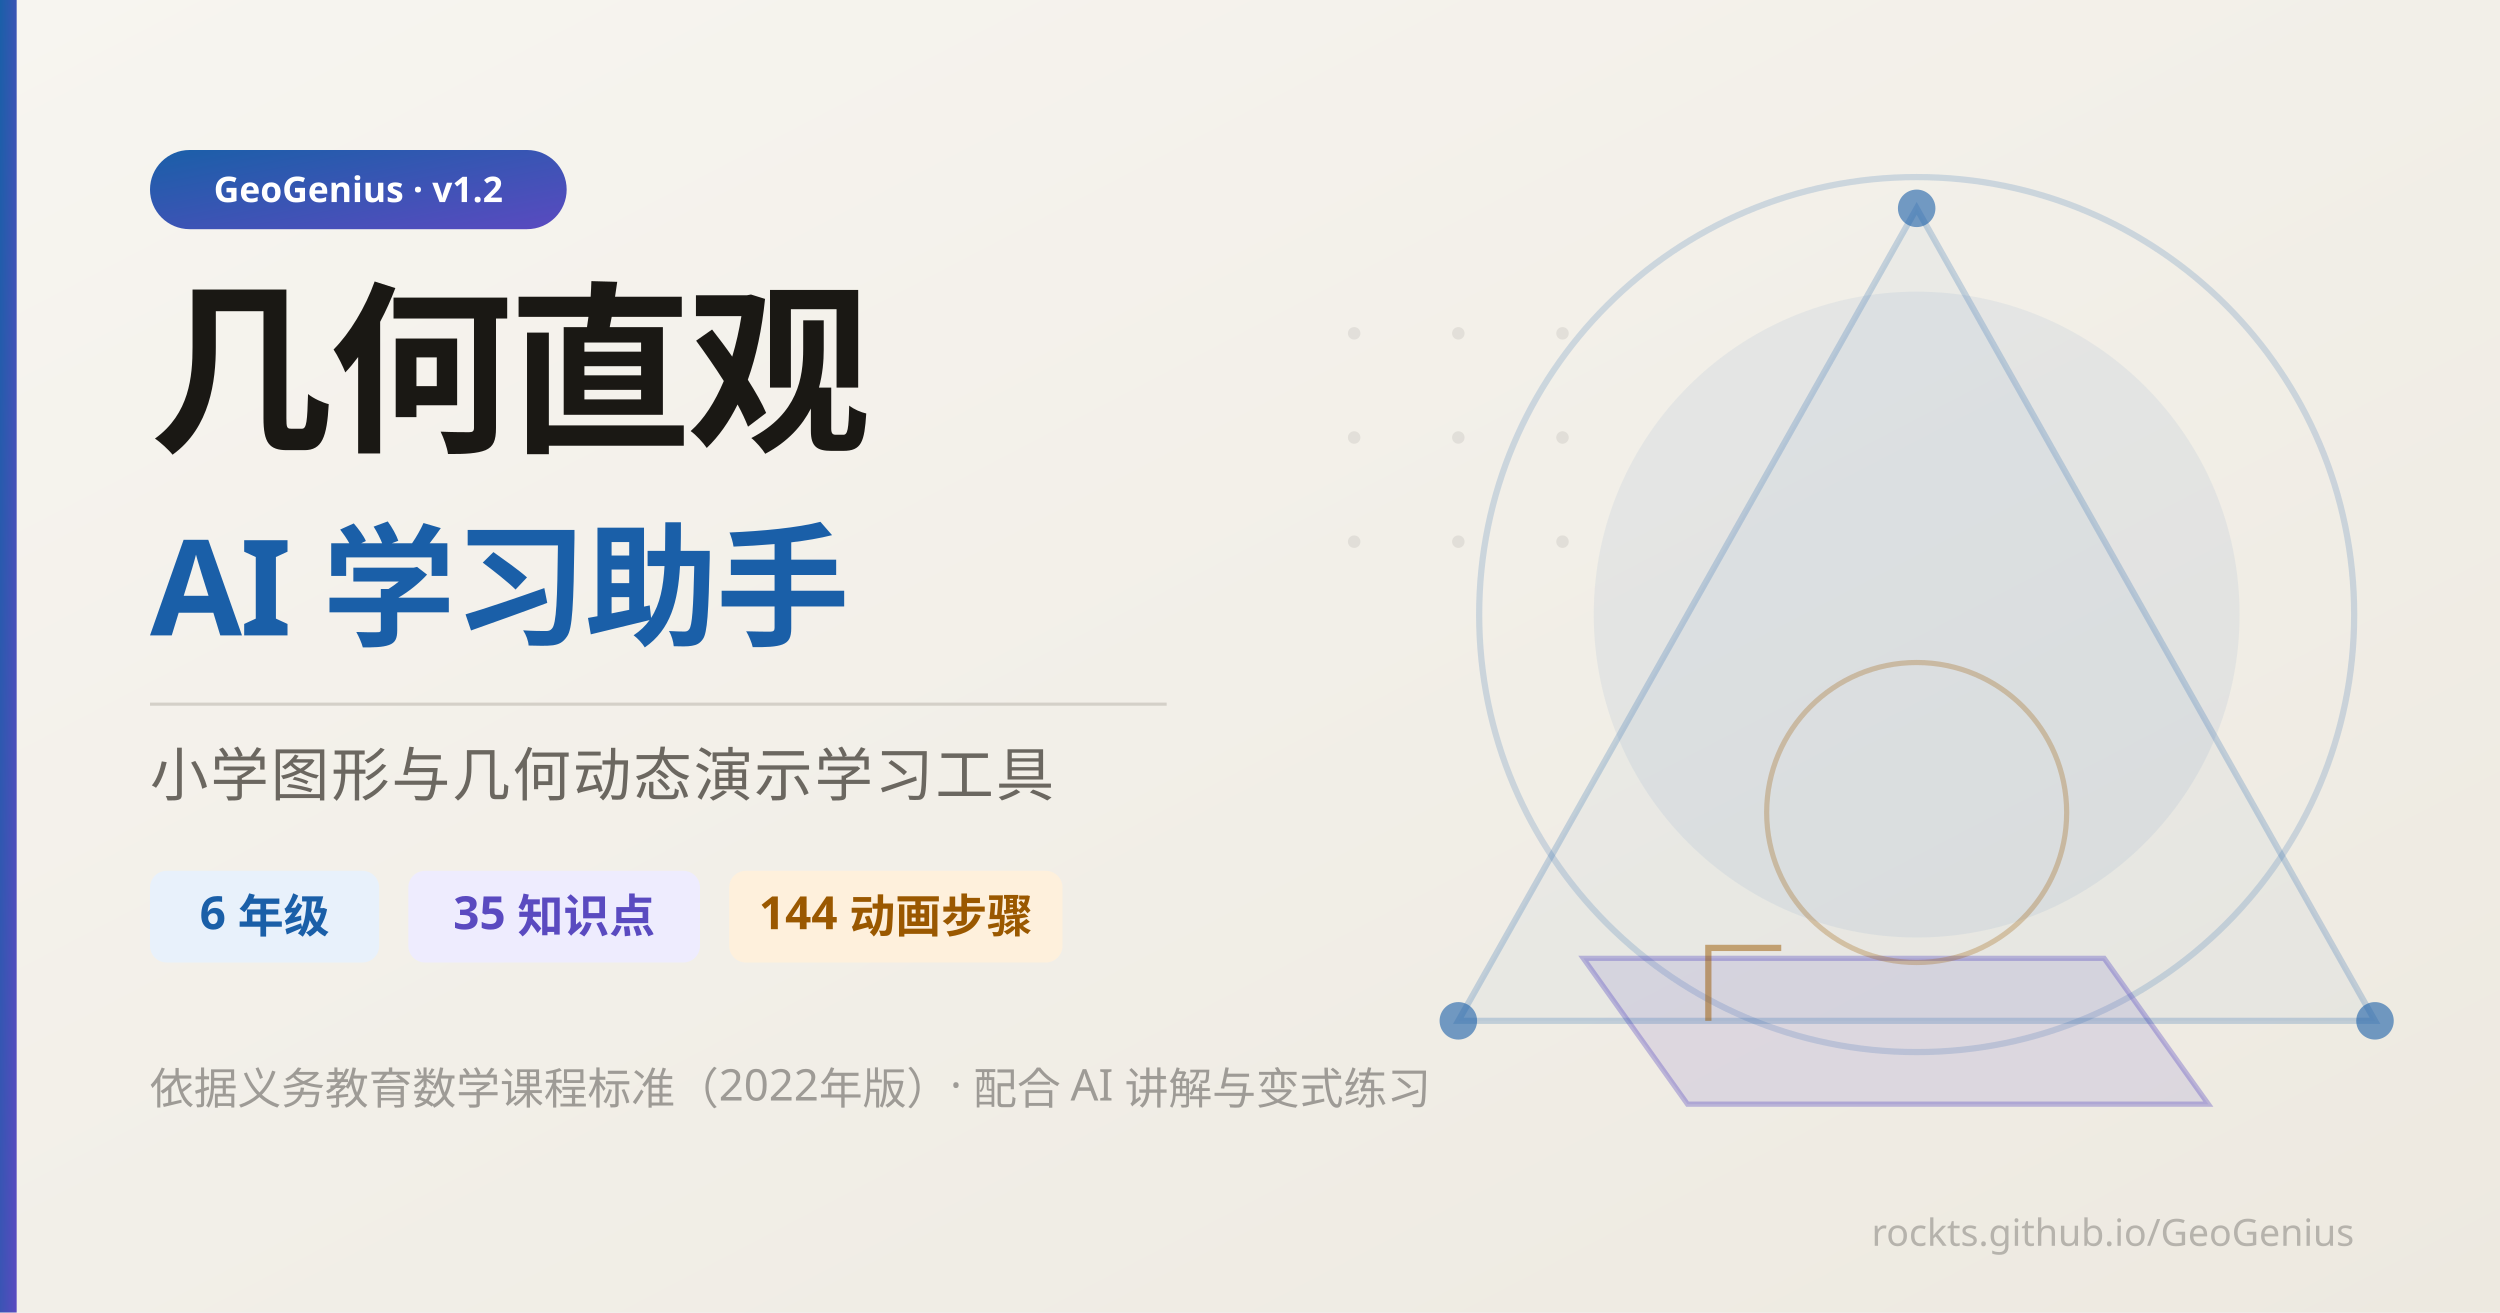
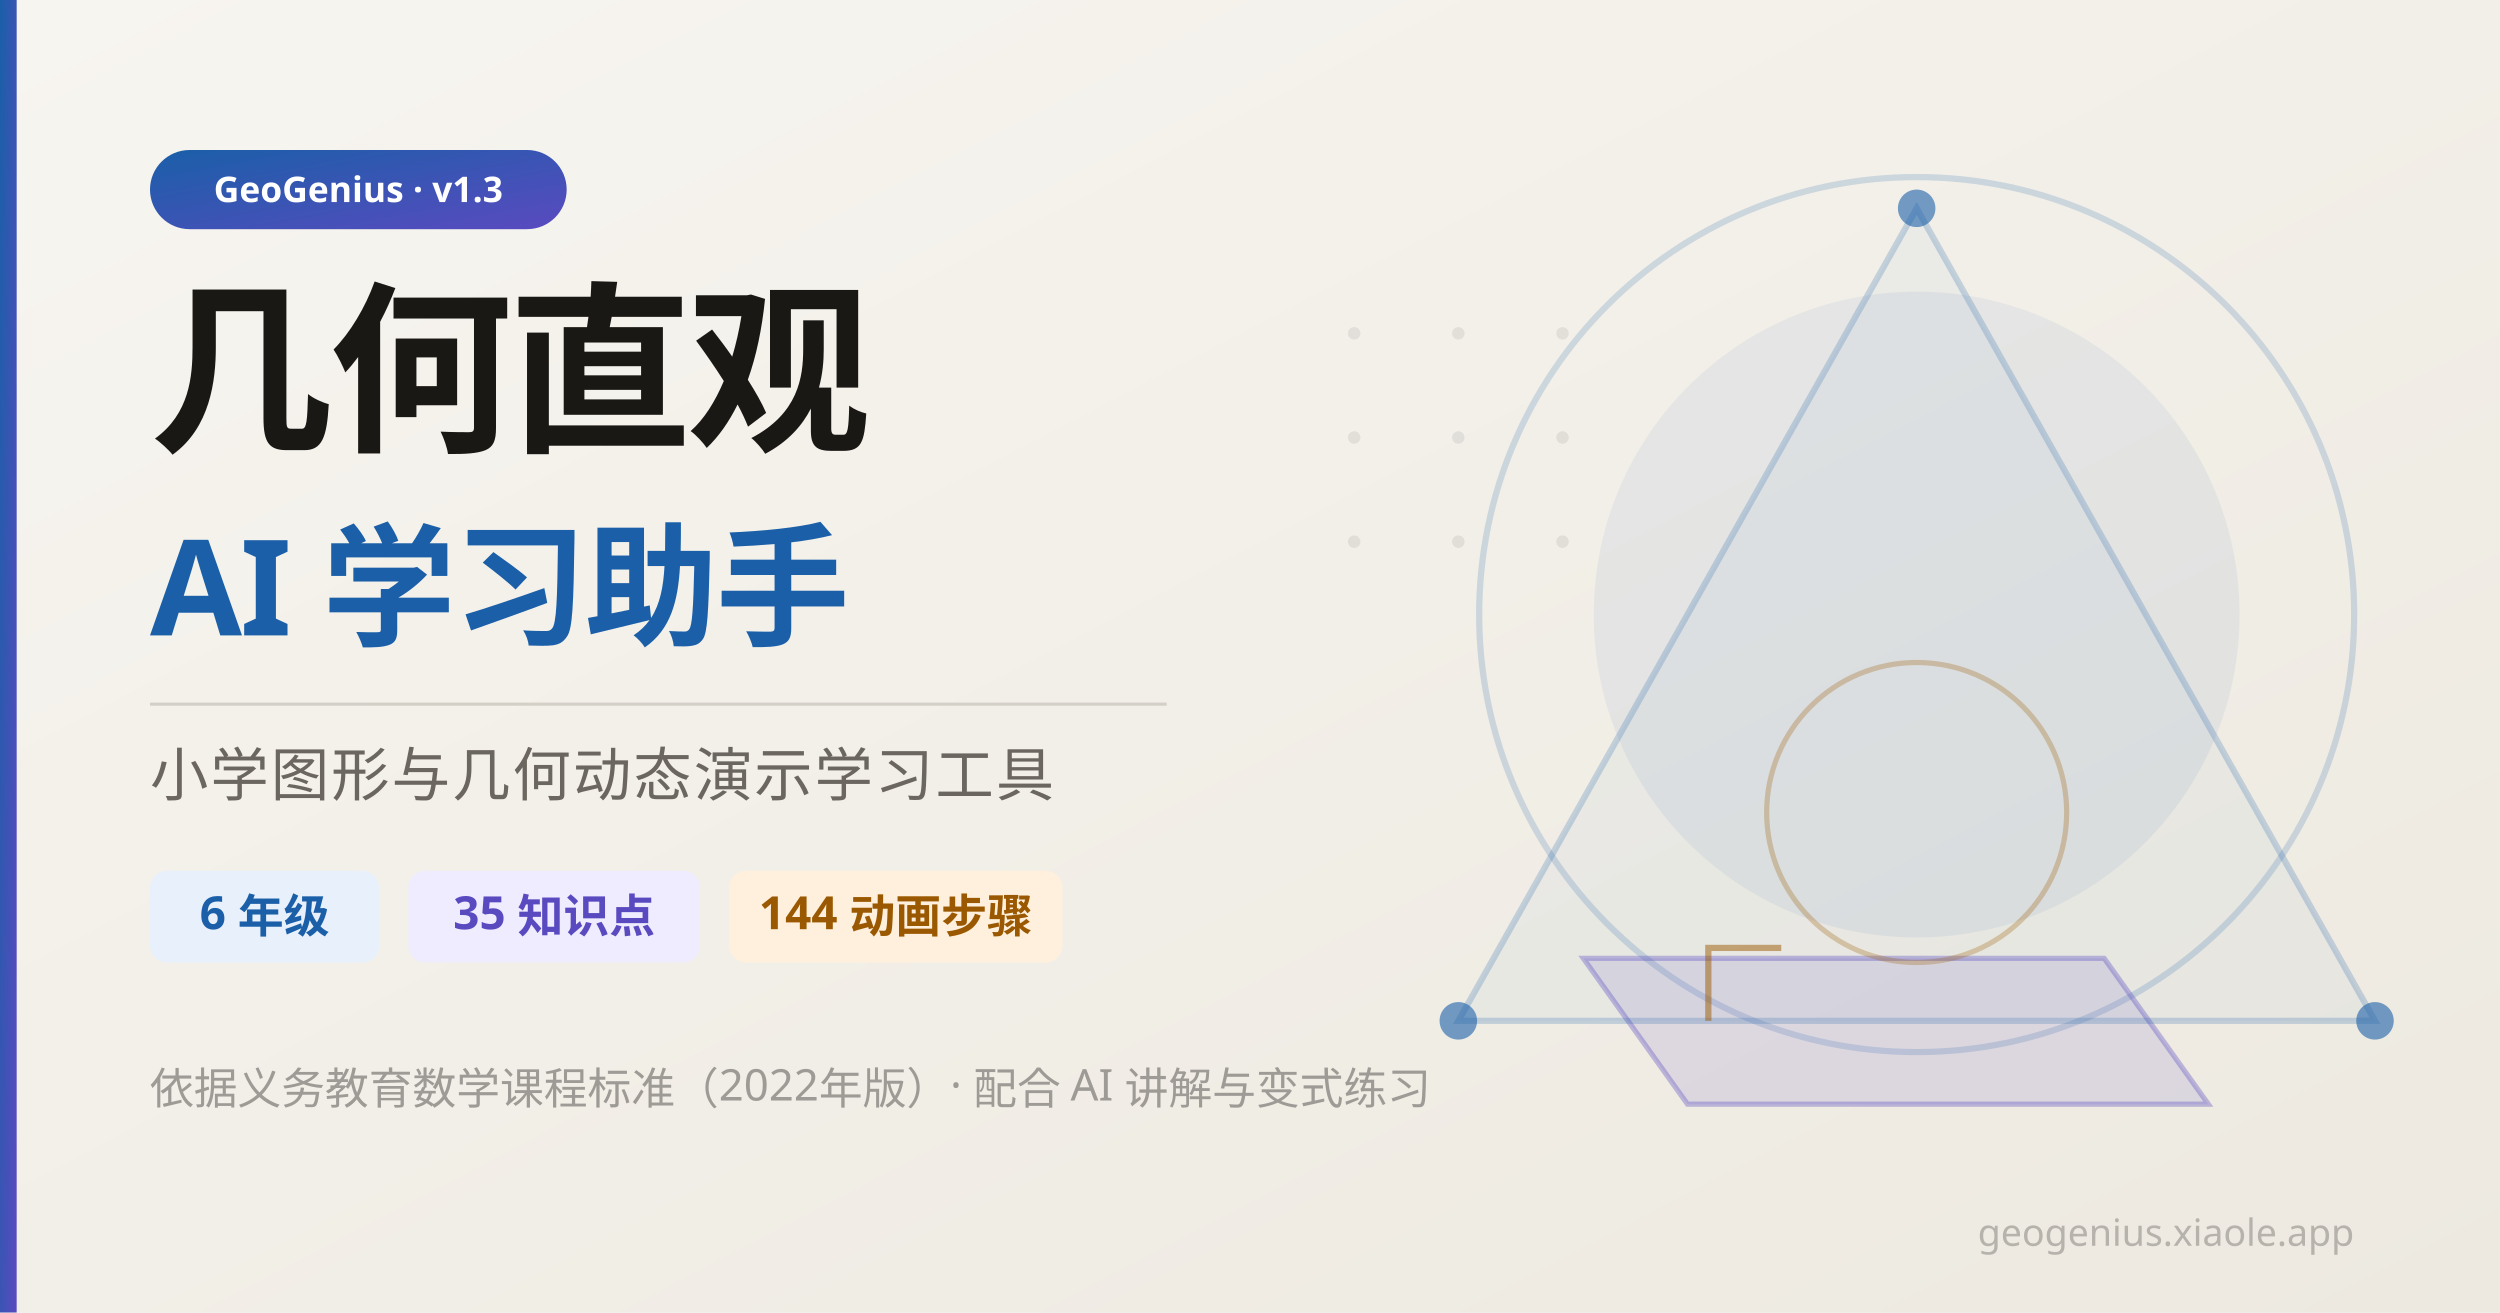
<svg xmlns="http://www.w3.org/2000/svg" width="1200" height="630" viewBox="0 0 1200 630">
  <defs>
    <linearGradient id="bg" x1="0" y1="0" x2="1" y2="1">
      <stop offset="0%" stop-color="#f7f5f0" />
      <stop offset="100%" stop-color="#ede9e0" />
    </linearGradient>
    <linearGradient id="badge" x1="0" y1="0" x2="1" y2="1">
      <stop offset="0%" stop-color="#1a5fa8" />
      <stop offset="100%" stop-color="#5a4ac0" />
    </linearGradient>
  </defs>
  <rect width="1200" height="630" fill="url(#bg)" />
  <rect x="0" y="0" width="8" height="630" fill="url(#badge)" />
  <circle cx="920" cy="295" r="210" fill="none" stroke="#1a5fa8" stroke-width="3" opacity="0.18" />
  <circle cx="920" cy="295" r="155" fill="#1a5fa8" opacity="0.07" />
  <polygon points="760,460 1010,460 1060,530 810,530" fill="#5a4ac0" opacity="0.13" />
  <polygon points="760,460 1010,460 1060,530 810,530" fill="none" stroke="#5a4ac0" stroke-width="2.5" opacity="0.35" />
  <polygon points="920,100 1140,490 700,490" fill="none" stroke="#1a5fa8" stroke-width="3" opacity="0.22" />
  <polygon points="920,100 1140,490 700,490" fill="#1a5fa8" opacity="0.04" />
  <polyline points="820,490 820,455 855,455" fill="none" stroke="#9a5800" stroke-width="3" opacity="0.5" />
  <circle cx="920" cy="390" r="72" fill="none" stroke="#9a5800" stroke-width="2.5" opacity="0.28" />
  <circle cx="700" cy="490" r="9" fill="#1a5fa8" opacity="0.6" />
  <circle cx="1140" cy="490" r="9" fill="#1a5fa8" opacity="0.6" />
  <circle cx="920" cy="100" r="9" fill="#1a5fa8" opacity="0.6" />
  <g opacity="0.08" fill="#1a1814">
    <circle cx="650" cy="160" r="3" />
    <circle cx="700" cy="160" r="3" />
    <circle cx="750" cy="160" r="3" />
    <circle cx="650" cy="210" r="3" />
    <circle cx="700" cy="210" r="3" />
    <circle cx="750" cy="210" r="3" />
    <circle cx="650" cy="260" r="3" />
    <circle cx="700" cy="260" r="3" />
    <circle cx="750" cy="260" r="3" />
  </g>
  <rect x="72" y="72" width="200" height="38" rx="19" fill="url(#badge)" />
-   <text x="172" y="97" font-family="'Noto Sans SC', 'PingFang SC', 'Microsoft YaHei', sans-serif" font-size="17" font-weight="700" fill="white" text-anchor="middle">GeoGenius · v1.2</text>
-   <text x="72" y="210" font-family="'Noto Sans SC', 'PingFang SC', 'Microsoft YaHei', sans-serif" font-size="88" font-weight="700" fill="#1a1814" letter-spacing="-2">几何直观</text>
-   <text x="72" y="305" font-family="'Noto Sans SC', 'PingFang SC', 'Microsoft YaHei', sans-serif" font-size="64" font-weight="700" fill="#1a5fa8" letter-spacing="-1">AI 学习助手</text>
+   <text x="172" y="97" font-family="'Source Han Sans CN', 'Heiti SC', 'PingFang SC', sans-serif" font-size="17" font-weight="700" fill="white" text-anchor="middle">GeoGenius · v1.3</text>
+   <text x="72" y="210" font-family="'Source Han Sans CN', 'Heiti SC', 'PingFang SC', sans-serif" font-size="88" font-weight="700" fill="#1a1814" letter-spacing="-2">几何直观</text>
+   <text x="72" y="305" font-family="'Source Han Sans CN', 'Heiti SC', 'PingFang SC', sans-serif" font-size="64" font-weight="700" fill="#1a5fa8" letter-spacing="-1">AI 学习助手</text>
  <line x1="72" y1="338" x2="560" y2="338" stroke="#d4d0c8" stroke-width="1.5" />
-   <text x="72" y="382" font-family="'Noto Sans SC', 'PingFang SC', 'Microsoft YaHei', sans-serif" font-size="28" fill="#6b6760" letter-spacing="1">小学图形与几何动态演示学习工具</text>
-   <g font-family="'Noto Sans SC', 'PingFang SC', 'Microsoft YaHei', sans-serif" font-size="22" font-weight="600">
+   <text x="72" y="382" font-family="'Source Han Sans CN', 'Heiti SC', 'PingFang SC', sans-serif" font-size="28" fill="#6b6760" letter-spacing="1">小学图形与几何动态演示学习工具</text>
+   <g font-family="'Source Han Sans CN', 'Heiti SC', 'PingFang SC', sans-serif" font-size="22" font-weight="600">
    <rect x="72" y="418" width="110" height="44" rx="8" fill="#e8f1fb" />
    <text x="127" y="446" fill="#1a5fa8" text-anchor="middle">6 年级</text>
    <rect x="196" y="418" width="140" height="44" rx="8" fill="#EEECFE" />
    <text x="266" y="446" fill="#5a4ac0" text-anchor="middle">35 知识点</text>
    <rect x="350" y="418" width="160" height="44" rx="8" fill="#FEF0DC" />
    <text x="430" y="446" fill="#9a5800" text-anchor="middle">144 动画步骤</text>
  </g>
-   <text x="72" y="530" font-family="'Noto Sans SC', 'PingFang SC', 'Microsoft YaHei', sans-serif" font-size="21" fill="#9e9b96">依据义务教育数学课程标准（2022年版）· 配合 AI 讲解与变式练习</text>
-   <text x="1130" y="598" font-family="'Noto Sans SC', 'PingFang SC', 'Microsoft YaHei', sans-serif" font-size="18" fill="#9e9b96" text-anchor="end" opacity="0.7">rockts.github.io/GeoGenius</text>
+   <text x="72" y="530" font-family="'Source Han Sans CN', 'Heiti SC', 'PingFang SC', sans-serif" font-size="21" fill="#9e9b96">依据义务教育数学课程标准（2022年版）· 配合 AI 讲解与变式练习</text>
+   <text x="1130" y="598" font-family="'Source Han Sans CN', 'Heiti SC', 'PingFang SC', sans-serif" font-size="18" fill="#9e9b96" text-anchor="end" opacity="0.7">geogenius.xiaole.app</text>
</svg>
